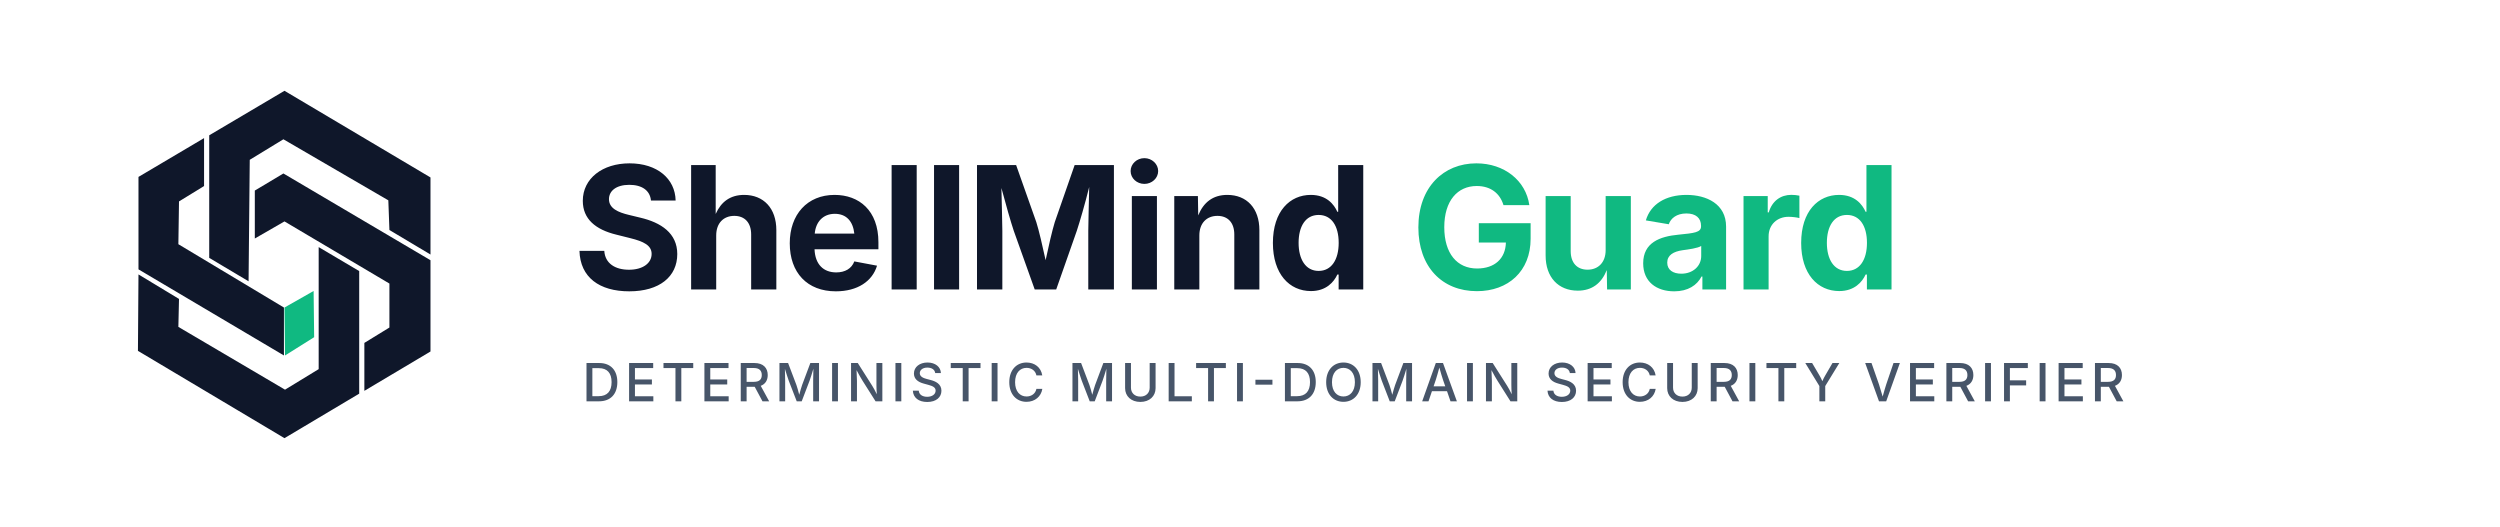
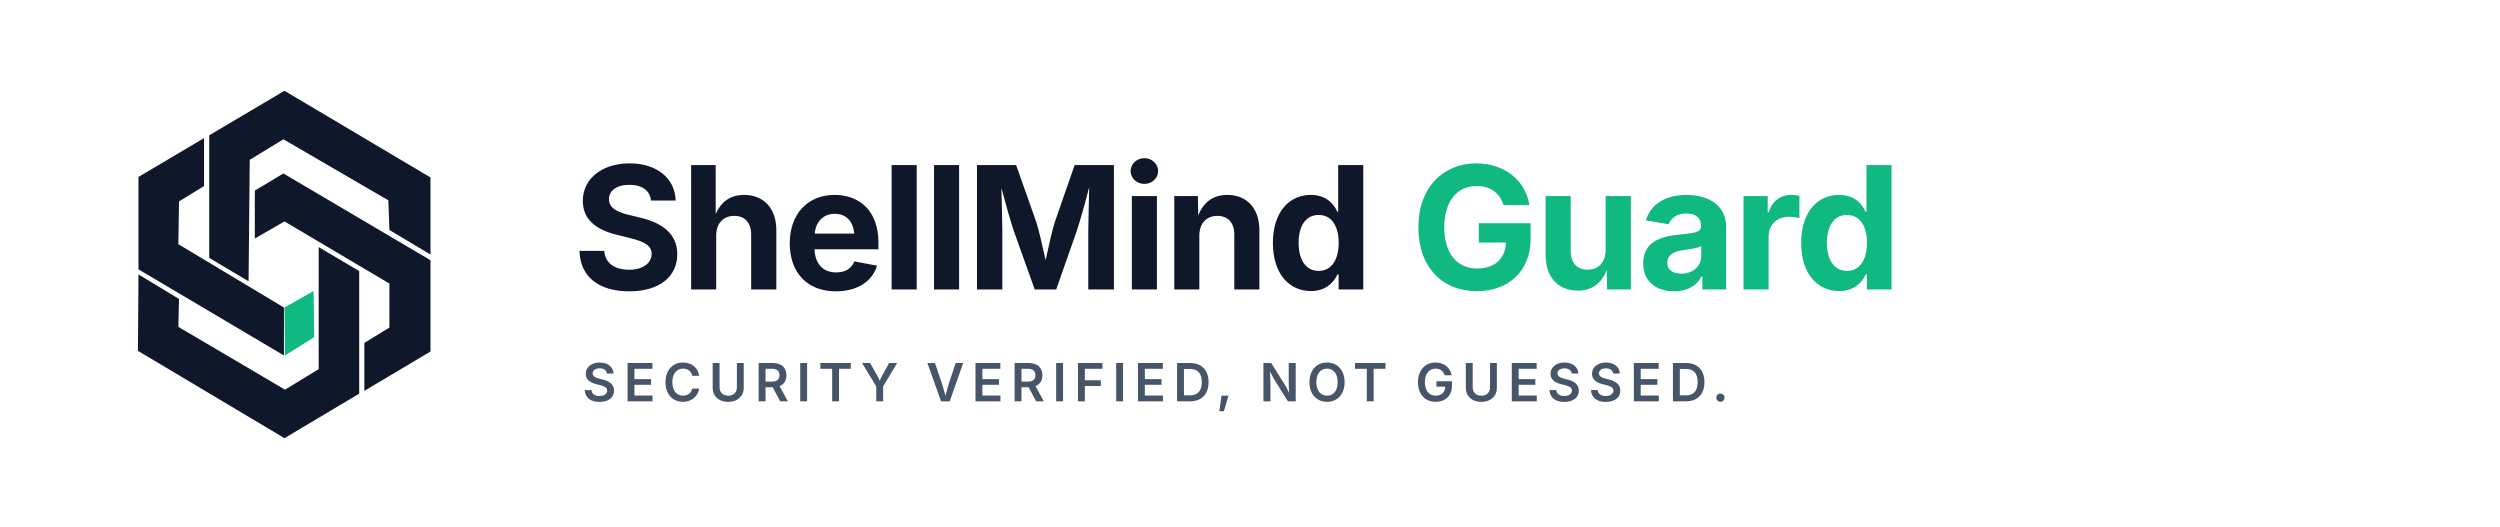
<svg xmlns="http://www.w3.org/2000/svg" viewBox="0 0 760 160" fill="none">
  <g transform="translate(16, 10) scale(0.275)">
    <polygon points="173.1,113.2 173.1,248.7 216.6,274.6 217.9,140.3 255.1,117.6 371.1,185.1 372.3,217.9 417.7,245.0 417.7,159.8 256.3,64.0" fill="#0F172A" />
    <polygon points="338.9,263.3 294.1,236.8 294.1,371.7 256.9,394.4 139.0,325.0 139.7,294.1 94.9,267.0 94.3,351.5 256.3,448.0 338.9,398.8" fill="#0F172A" />
    <polygon points="255.1,155.4 223.5,174.3 223.5,227.3 256.3,208.4 372.3,277.1 372.3,325.7 344.6,342.7 344.6,395.7 417.7,352.2 417.7,251.3" fill="#0F172A" />
    <polygon points="167.4,116.3 94.9,159.2 94.9,261.4 255.7,356.6 255.7,303.6 139.0,233.6 139.7,186.3 167.4,169.3" fill="#0F172A" />
    <polygon points="288.5,285.3 256.3,303.6 256.9,356.6 289.1,336.4" fill="#10B981" />
  </g>
  <text x="174" y="88" font-family="Inter,-apple-system,Segoe UI,Roboto,sans-serif" font-size="52" font-weight="700" letter-spacing="-1.2" fill="#0F172A">ShellMind <tspan fill="#10B981">Guard</tspan>
  </text>
-   <text x="177" y="122" font-family="Inter,-apple-system,Segoe UI,Roboto,sans-serif" font-size="16" font-weight="500" letter-spacing="1.4" fill="#475569">DETERMINISTIC MULTI-DOMAIN SECURITY VERIFIER</text>
+   <text x="177" y="122" font-family="Inter,-apple-system,Segoe UI,Roboto,sans-serif" font-size="16" font-weight="600" letter-spacing="2.2" fill="#475569">SECURITY VERIFIED, NOT GUESSED.</text>
</svg>
